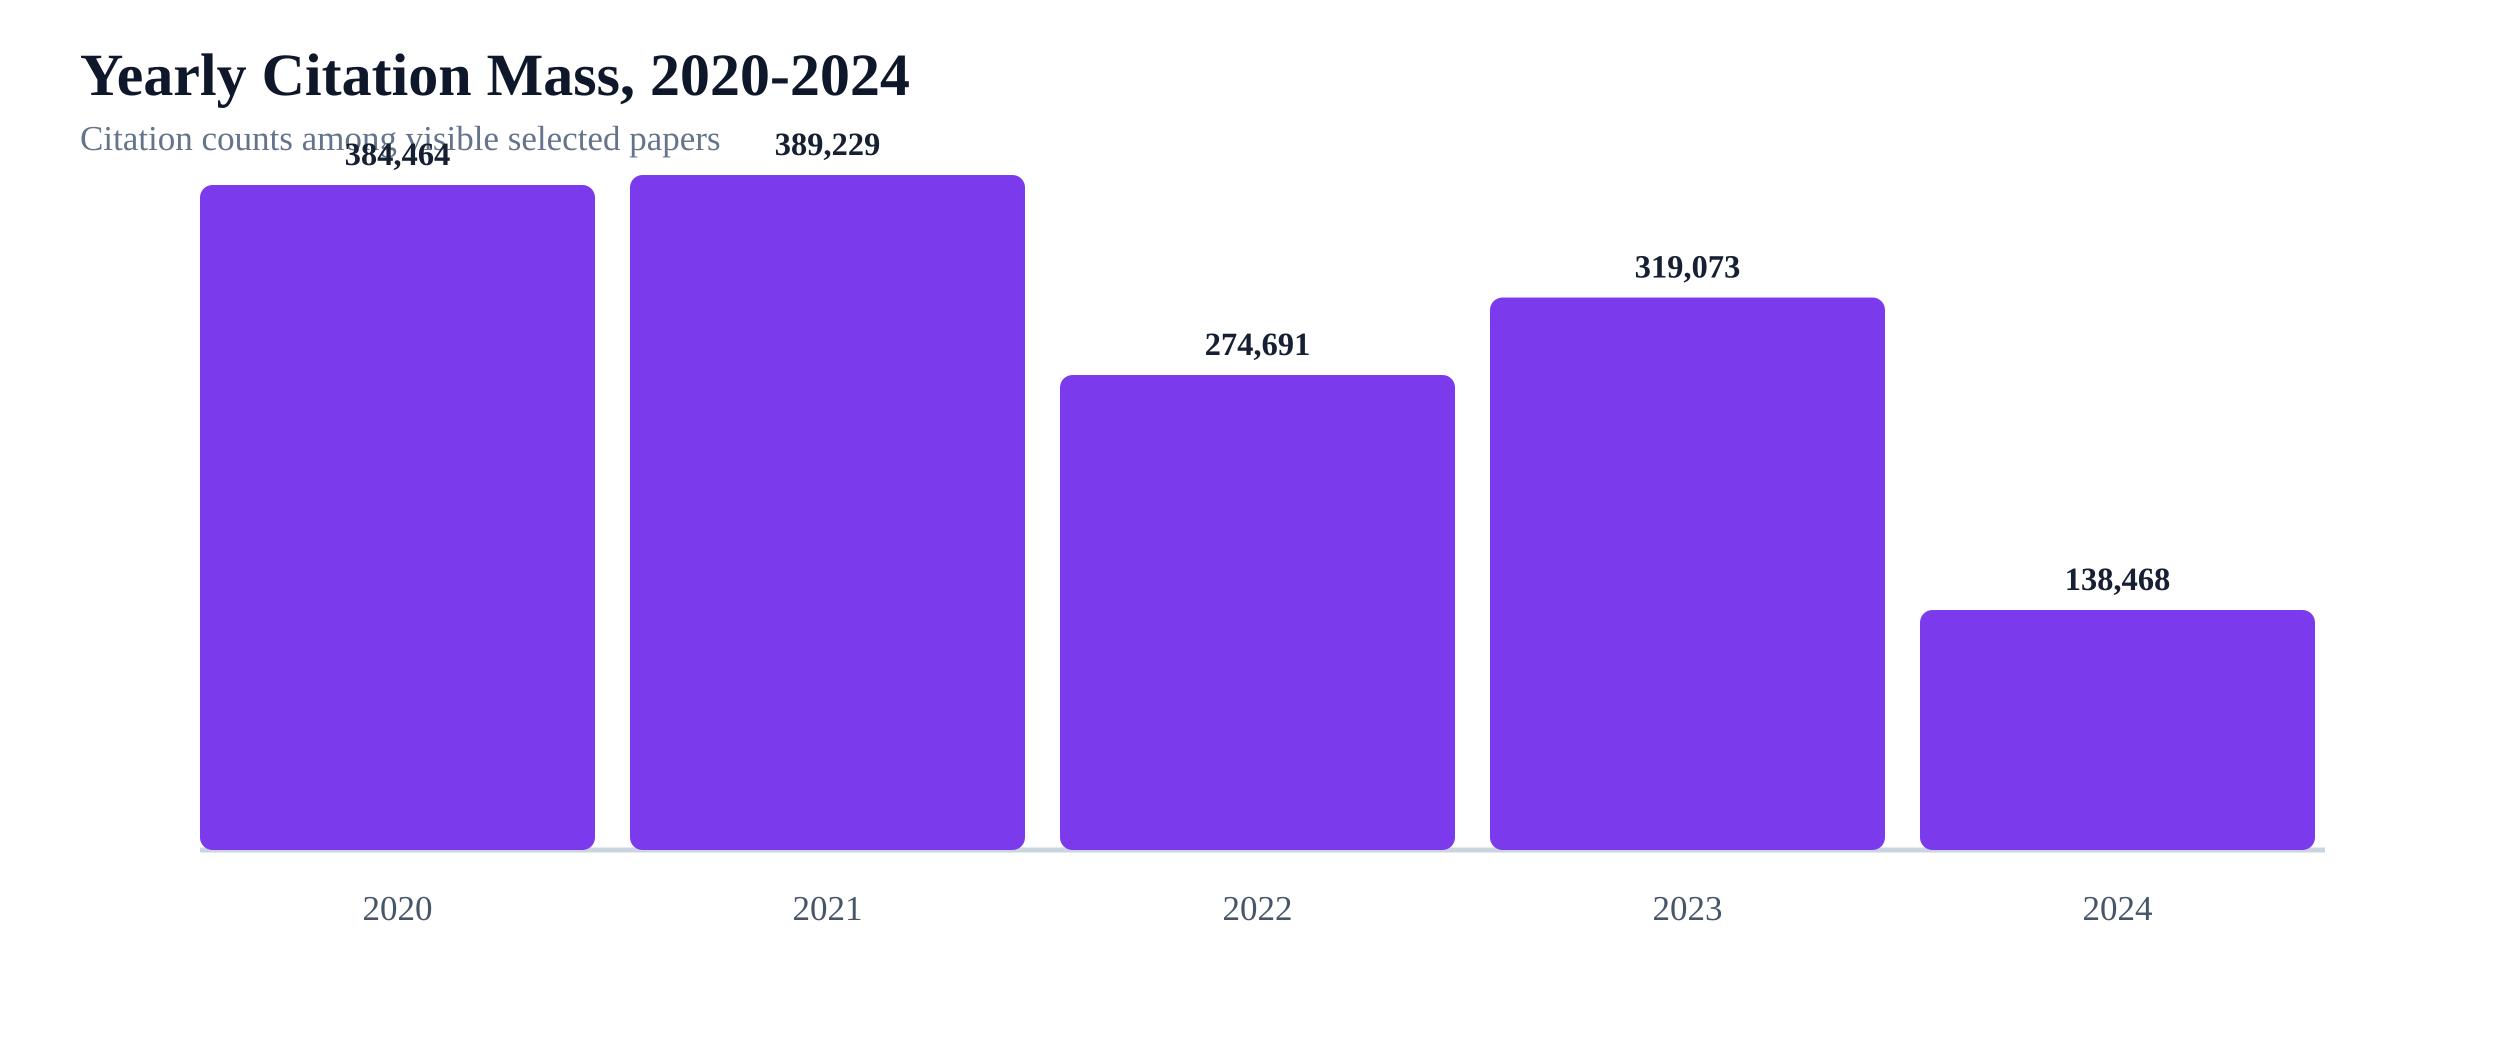
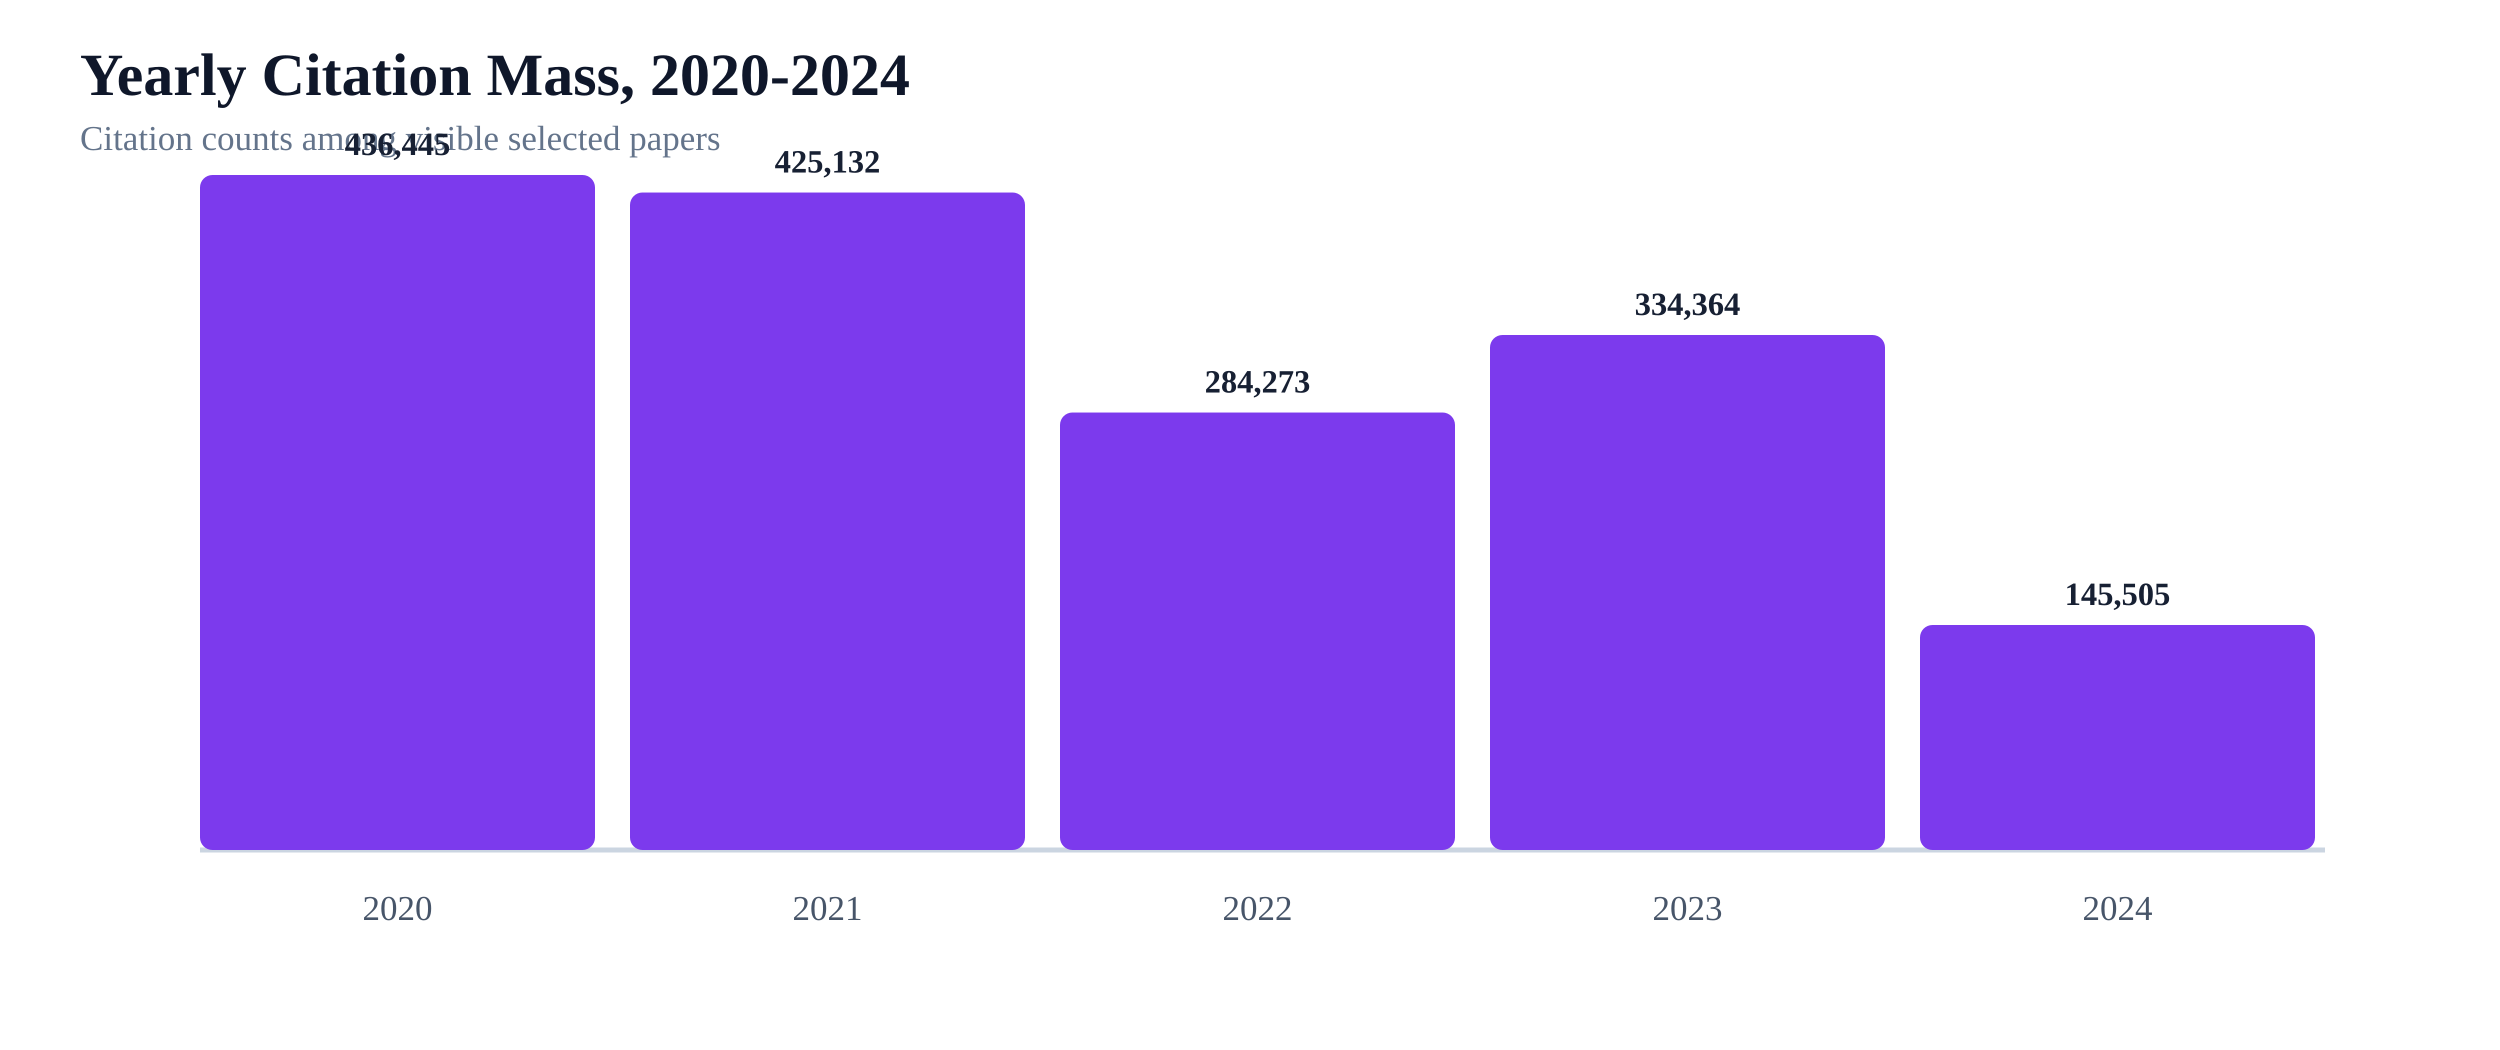
<svg xmlns="http://www.w3.org/2000/svg" width="1000" height="420" viewBox="0 0 1000 420" role="img" aria-label="Yearly citation mass 2020-2024">
  <rect width="100%" height="100%" fill="#ffffff" />
  <text x="32" y="38" fill="#0f172a" font-size="24" font-weight="800">Yearly Citation Mass, 2020-2024</text>
  <text x="32" y="60" fill="#64748b" font-size="14">Citation counts among visible selected papers</text>
  <line x1="80" y1="340" x2="930" y2="340" stroke="#cbd5e1" stroke-width="2" />
-   <rect x="80" y="74" width="158" height="266" rx="5" fill="#7c3aed" />
+   <rect x="80" y="70" width="158" height="270" rx="5" fill="#7c3aed" />
  <text x="159.0" y="368" text-anchor="middle" fill="#475569" font-size="14">2020</text>
-   <text x="159.0" y="66" text-anchor="middle" fill="#172033" font-size="13" font-weight="700">384,464</text>
-   <rect x="252" y="70" width="158" height="270" rx="5" fill="#7c3aed" />
+   <text x="159.0" y="62" text-anchor="middle" fill="#172033" font-size="13" font-weight="700">436,445</text>
+   <rect x="252" y="77" width="158" height="263" rx="5" fill="#7c3aed" />
  <text x="331.0" y="368" text-anchor="middle" fill="#475569" font-size="14">2021</text>
-   <text x="331.0" y="62" text-anchor="middle" fill="#172033" font-size="13" font-weight="700">389,229</text>
-   <rect x="424" y="150" width="158" height="190" rx="5" fill="#7c3aed" />
+   <text x="331.0" y="69" text-anchor="middle" fill="#172033" font-size="13" font-weight="700">425,132</text>
+   <rect x="424" y="165" width="158" height="175" rx="5" fill="#7c3aed" />
  <text x="503.0" y="368" text-anchor="middle" fill="#475569" font-size="14">2022</text>
-   <text x="503.0" y="142" text-anchor="middle" fill="#172033" font-size="13" font-weight="700">274,691</text>
-   <rect x="596" y="119" width="158" height="221" rx="5" fill="#7c3aed" />
+   <text x="503.0" y="157" text-anchor="middle" fill="#172033" font-size="13" font-weight="700">284,273</text>
+   <rect x="596" y="134" width="158" height="206" rx="5" fill="#7c3aed" />
  <text x="675.0" y="368" text-anchor="middle" fill="#475569" font-size="14">2023</text>
-   <text x="675.0" y="111" text-anchor="middle" fill="#172033" font-size="13" font-weight="700">319,073</text>
-   <rect x="768" y="244" width="158" height="96" rx="5" fill="#7c3aed" />
+   <text x="675.0" y="126" text-anchor="middle" fill="#172033" font-size="13" font-weight="700">334,364</text>
+   <rect x="768" y="250" width="158" height="90" rx="5" fill="#7c3aed" />
  <text x="847.0" y="368" text-anchor="middle" fill="#475569" font-size="14">2024</text>
-   <text x="847.0" y="236" text-anchor="middle" fill="#172033" font-size="13" font-weight="700">138,468</text>
+   <text x="847.0" y="242" text-anchor="middle" fill="#172033" font-size="13" font-weight="700">145,505</text>
</svg>
